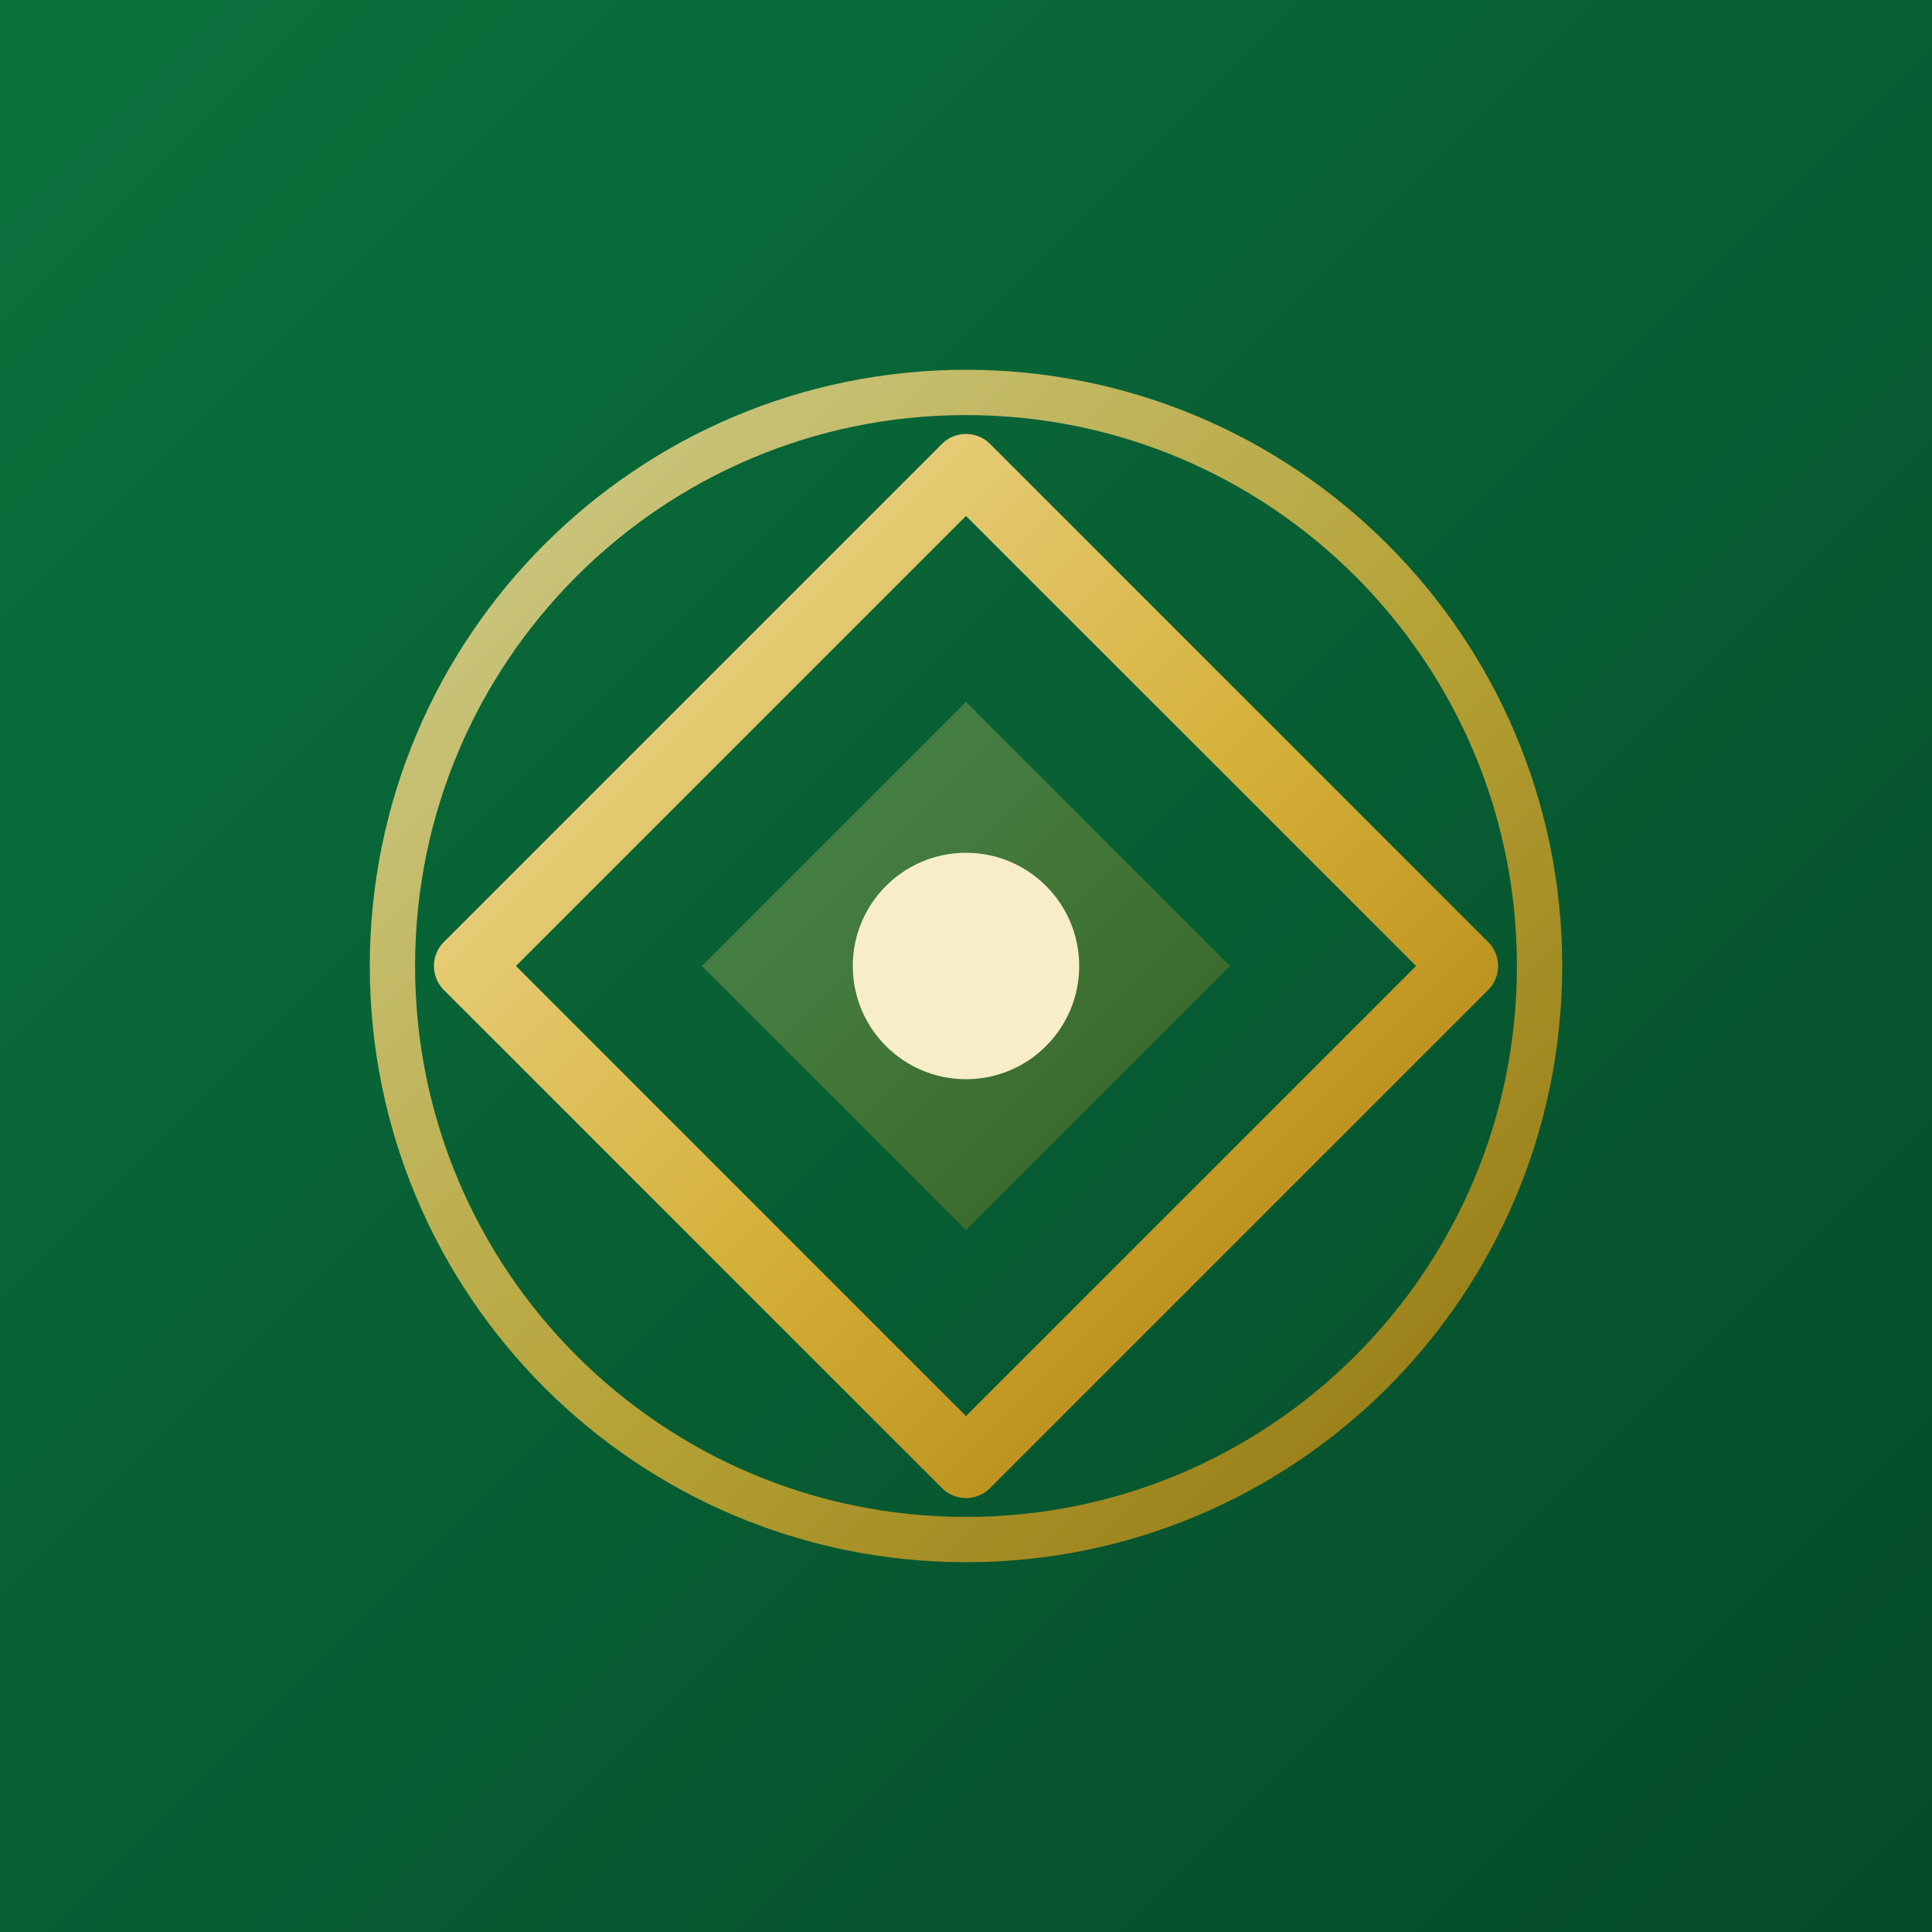
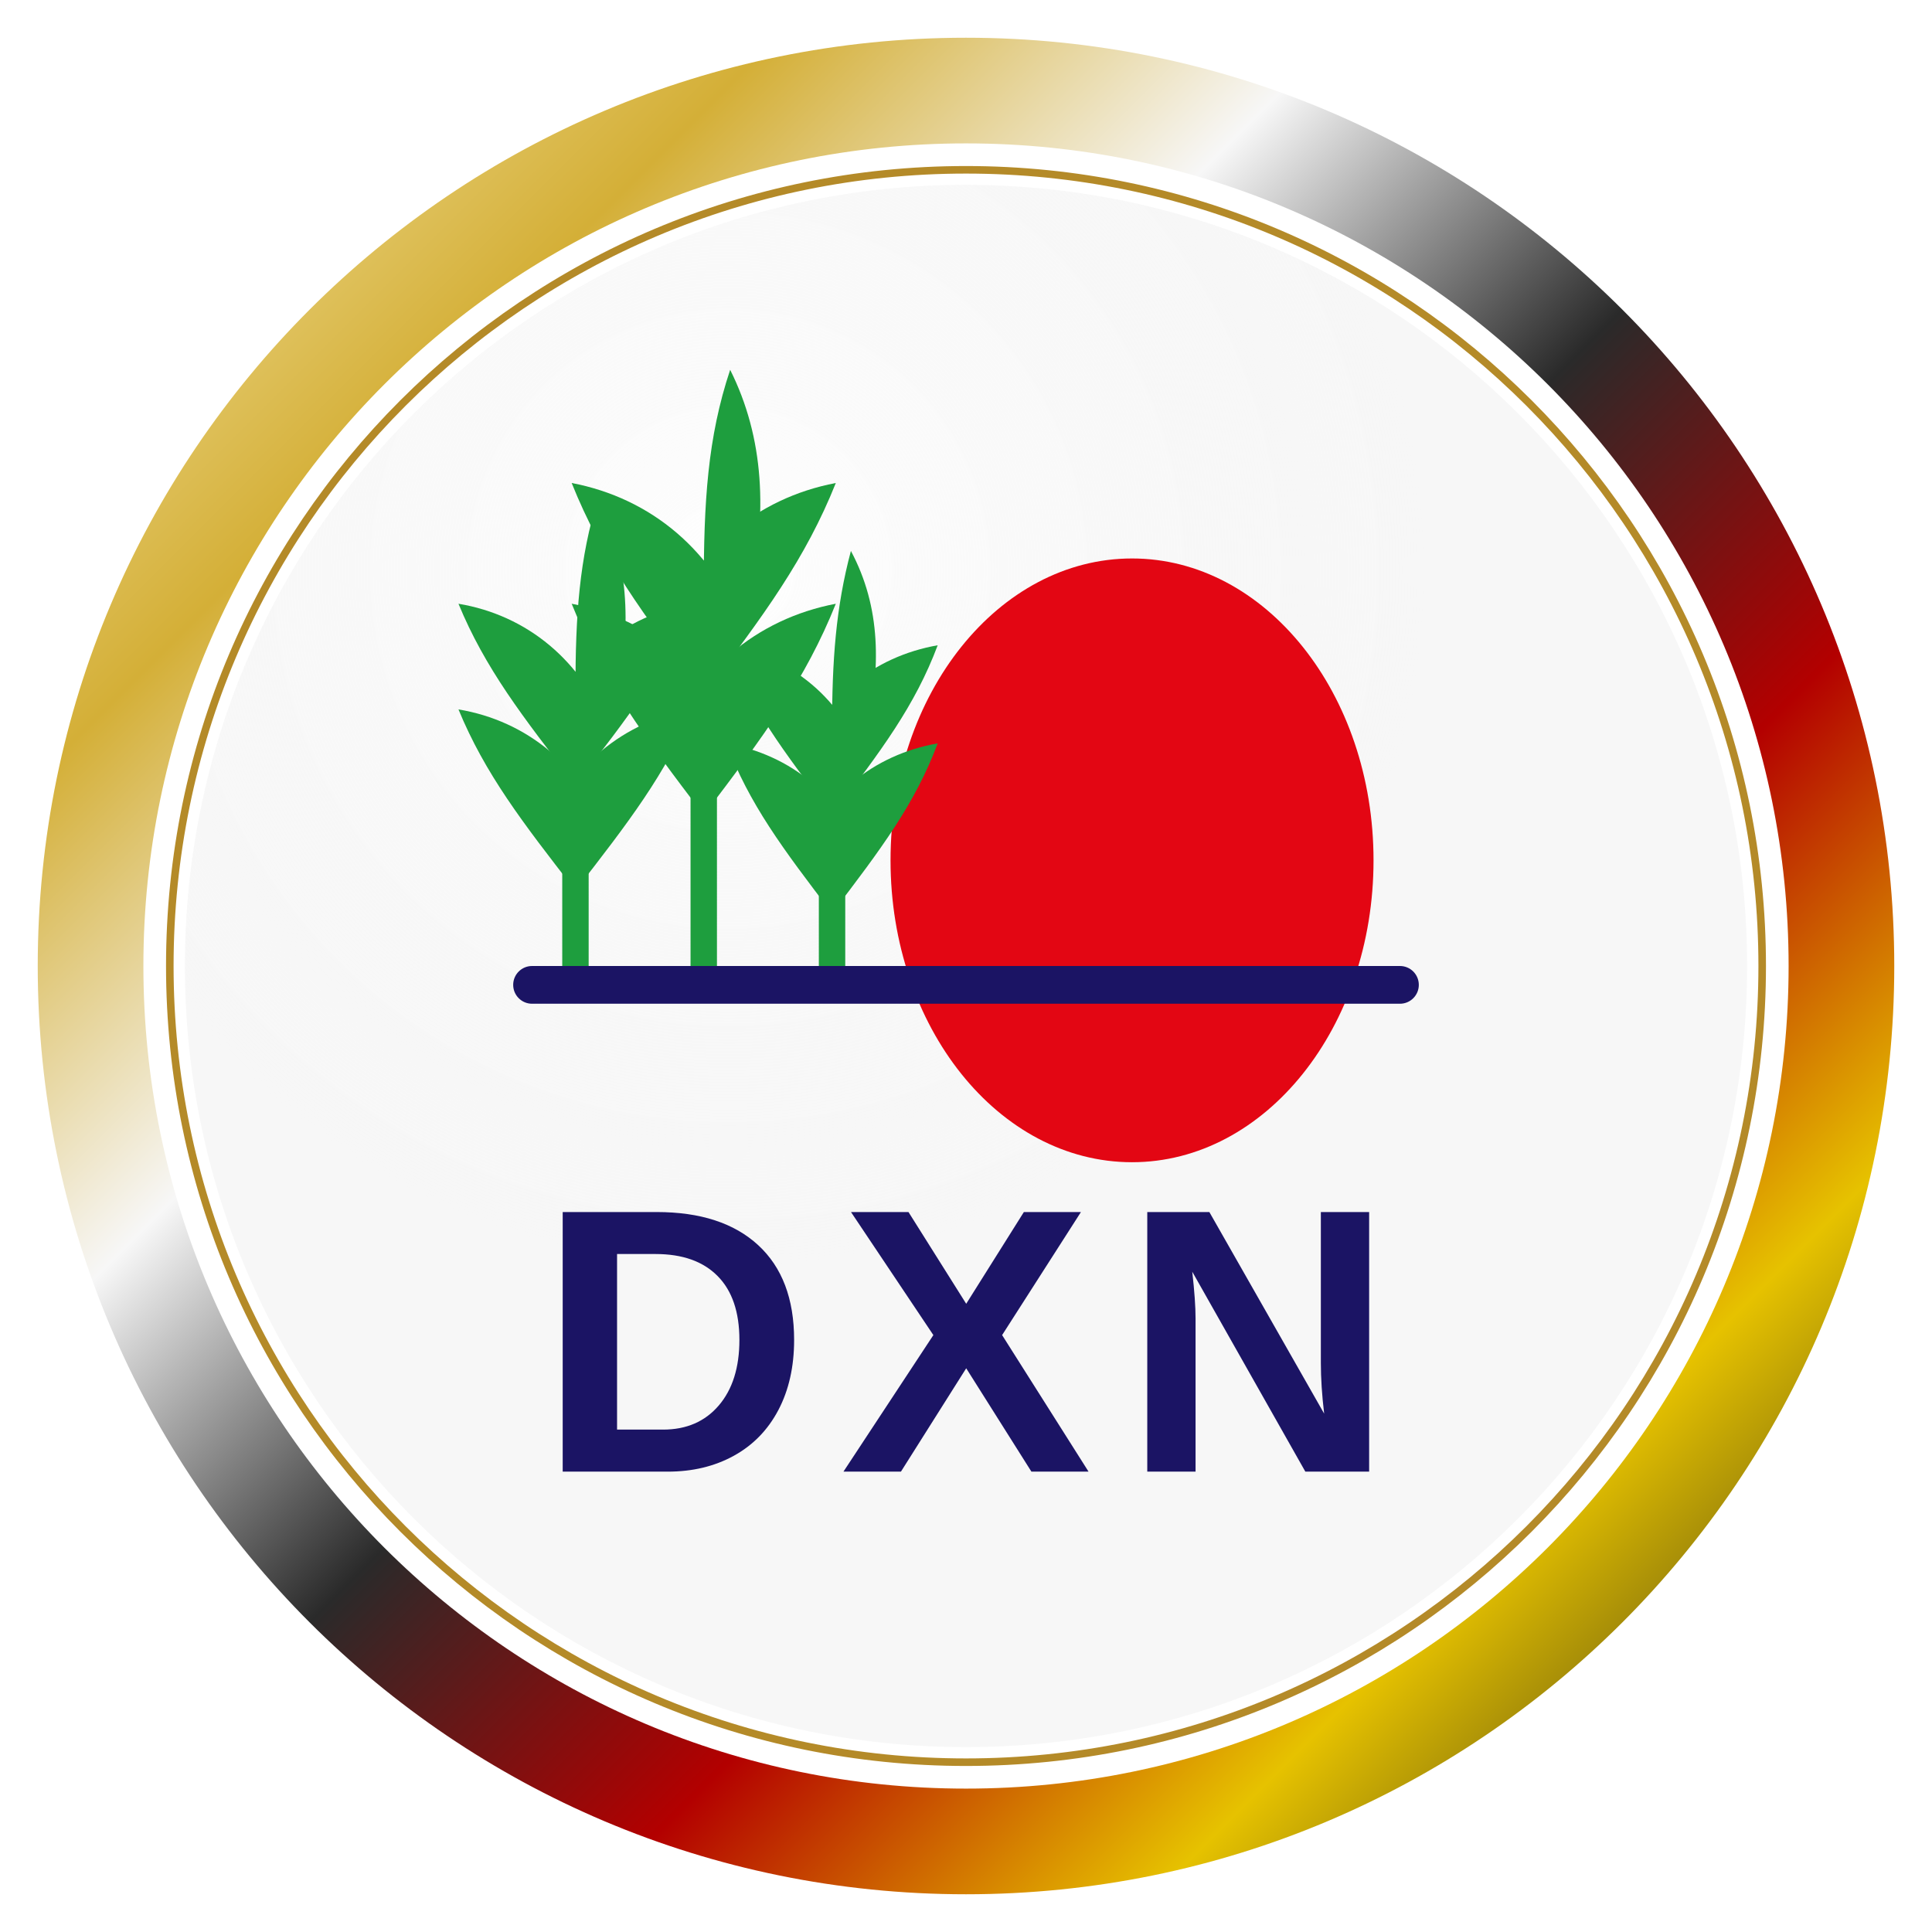
- <svg xmlns="http://www.w3.org/2000/svg" viewBox="0 0 512 512" width="512" height="512" role="img" aria-label="DXN Stockpoint">
+ <svg xmlns="http://www.w3.org/2000/svg" viewBox="0 0 512 512" width="512" height="512" role="img" aria-label="Mohammadpur Stock Point DXN logo">
  <defs>
-     <linearGradient id="bg" x1="0" y1="0" x2="1" y2="1">
-       <stop offset="0" stop-color="#0A723D" />
-       <stop offset="1" stop-color="#054A29" />
+     <linearGradient id="metal" x1="0" y1="0" x2="1" y2="1">
+       <stop offset="0" stop-color="#f5e6a8" />
+       <stop offset=".18" stop-color="#d4af37" />
+       <stop offset=".34" stop-color="#f7f7f7" />
+       <stop offset=".5" stop-color="#2a2a2a" />
+       <stop offset=".66" stop-color="#b30000" />
+       <stop offset=".82" stop-color="#e6c200" />
+       <stop offset="1" stop-color="#1a1a1a" />
    </linearGradient>
-     <linearGradient id="gold" x1="0" y1="0" x2="1" y2="1">
-       <stop offset="0" stop-color="#F2DFA0" />
-       <stop offset="0.55" stop-color="#D4AF37" />
-       <stop offset="1" stop-color="#A9790A" />
-     </linearGradient>
+     <radialGradient id="shine" cx=".35" cy=".25" r=".8">
+       <stop offset="0" stop-color="#ffffff" stop-opacity=".9" />
+       <stop offset=".55" stop-color="#f7f7f7" stop-opacity="0" />
+     </radialGradient>
  </defs>
-   <rect width="512" height="512" fill="url(#bg)" />
-   <circle cx="256" cy="256" r="152" fill="none" stroke="url(#gold)" stroke-width="12" opacity="0.85" />
-   <path d="M256 124 L388 256 L256 388 L124 256 Z" fill="none" stroke="url(#gold)" stroke-width="18" stroke-linejoin="round" />
-   <path d="M256 186 L326 256 L256 326 L186 256 Z" fill="url(#gold)" opacity="0.28" />
-   <circle cx="256" cy="256" r="30" fill="#F7EDC9" />
+   <rect width="512" height="512" fill="#ffffff" />
+   <circle cx="256" cy="256" r="238" fill="none" stroke="#242424" stroke-width="6" />
+   <circle cx="256" cy="256" r="232" fill="none" stroke="url(#metal)" stroke-width="28" />
+   <circle cx="256" cy="256" r="211" fill="none" stroke="#b48a28" stroke-width="2" />
+   <circle cx="256" cy="256" r="207" fill="#f7f7f7" />
+   <circle cx="256" cy="256" r="207" fill="url(#shine)" />
+   <ellipse cx="300" cy="228" rx="64" ry="80" fill="#e30613" />
+   <g fill="#1e9e3e">
+     <rect x="149" y="183" width="7" height="79" rx="3.5" />
+     <rect x="183" y="159" width="7" height="103" rx="3.5" />
+     <rect x="217" y="195" width="7" height="67" rx="3.5" />
+     <g>
+       <path d="M152.5 208c-14-18-24-31-31-48 18 3 33 15 40 34z" />
+       <path d="M152.5 208c14-18 24-31 31-48-18 3-33 15-40 34z" />
+       <path d="M152.5 236c-14-18-24-31-31-48 18 3 33 15 40 34z" />
+       <path d="M152.5 236c14-18 24-31 31-48-18 3-33 15-40 34z" />
+       <path d="M152.5 183c0-20 1-35 6-51 8 16 9 33 5 53z" />
+     </g>
+     <g>
+       <path d="M186.5 184c-16-21-27-36-35-56 21 4 38 18 46 40z" />
+       <path d="M186.5 184c16-21 27-36 35-56-21 4-38 18-46 40z" />
+       <path d="M186.5 216c-16-21-27-36-35-56 21 4 38 18 46 40z" />
+       <path d="M186.5 216c16-21 27-36 35-56-21 4-38 18-46 40z" />
+       <path d="M186.5 156c0-23 1-40 7-58 9 18 10 38 5 61z" />
+     </g>
+     <g>
+       <path d="M220.5 216c-13-17-22-29-28-45 17 3 31 14 37 32z" />
+       <path d="M220.5 216c13-17 22-29 28-45-17 3-31 14-37 32z" />
+       <path d="M220.5 242c-13-17-22-29-28-45 17 3 31 14 37 32z" />
+       <path d="M220.5 242c13-17 22-29 28-45-17 3-31 14-37 32z" />
+       <path d="M220.5 193c0-18 1-32 5-47 8 15 8 31 4 49z" />
+     </g>
+   </g>
+   <rect x="136" y="256" width="240" height="10" rx="5" fill="#1b1464" />
+   <text x="256" y="390" text-anchor="middle" fill="#1b1464" font-family="'Plus Jakarta Sans', 'Arial Black', Arial, sans-serif" font-weight="800" font-size="100" letter-spacing="8">DXN</text>
</svg>
